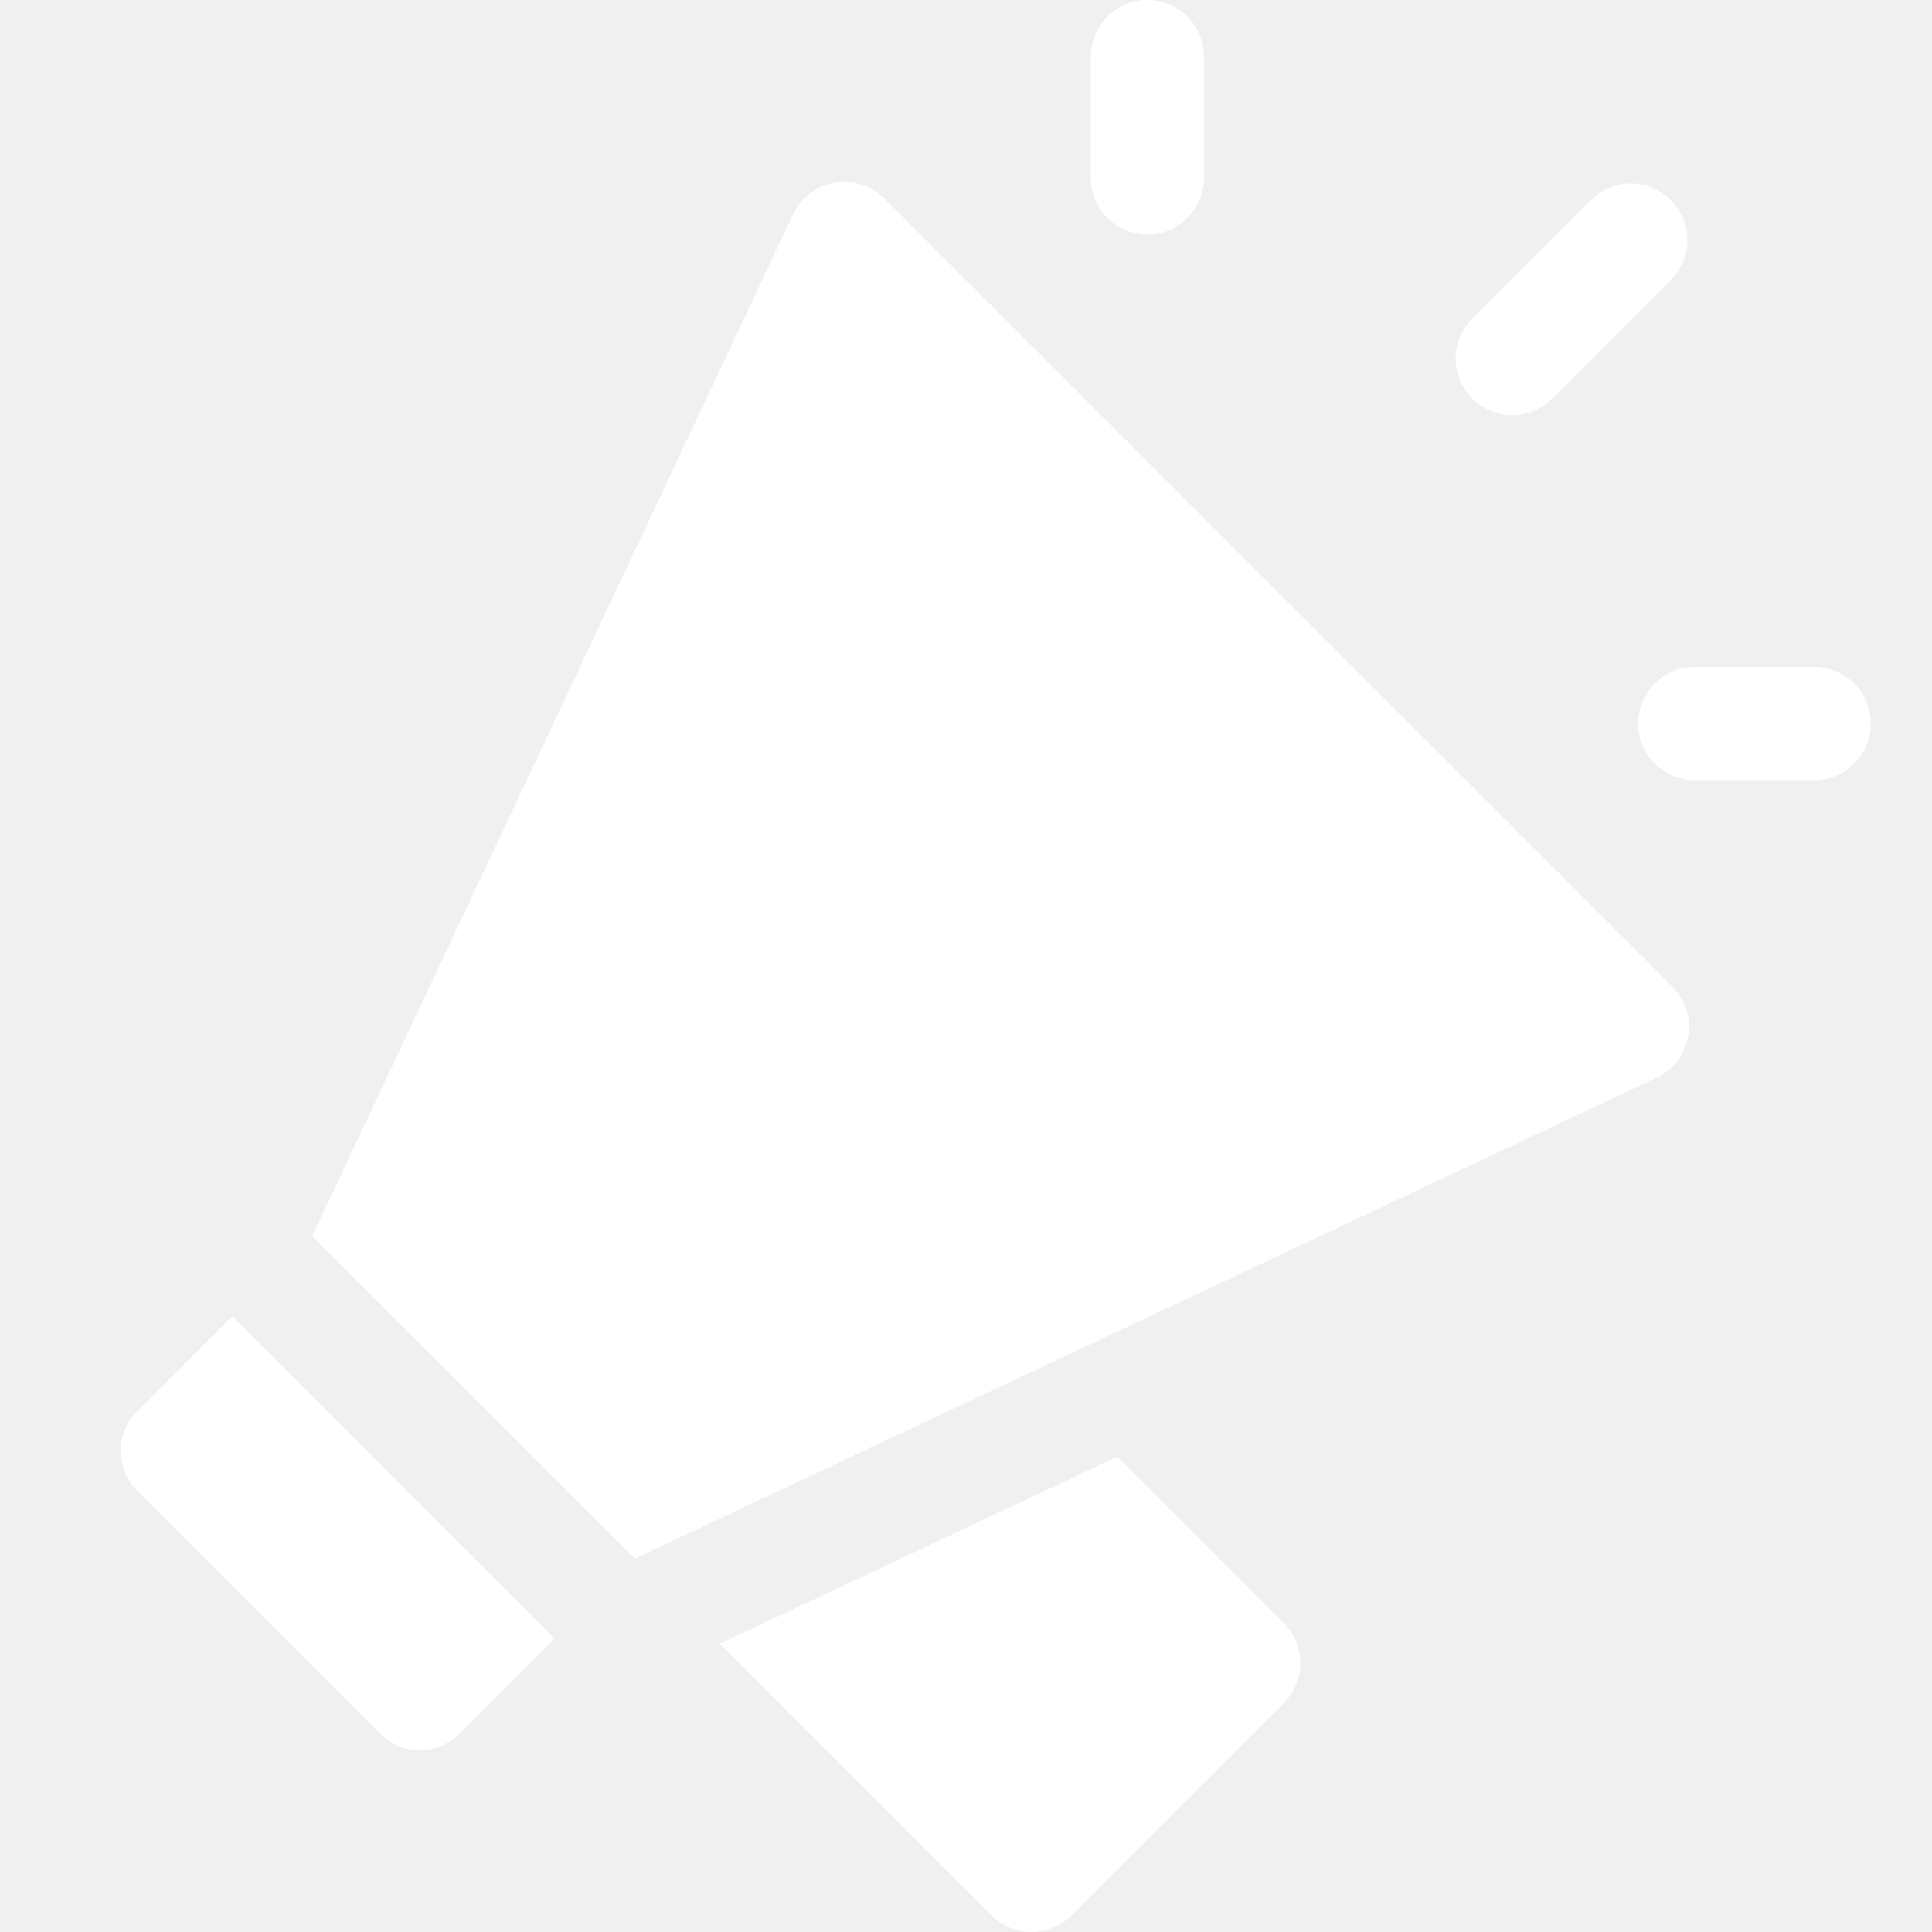
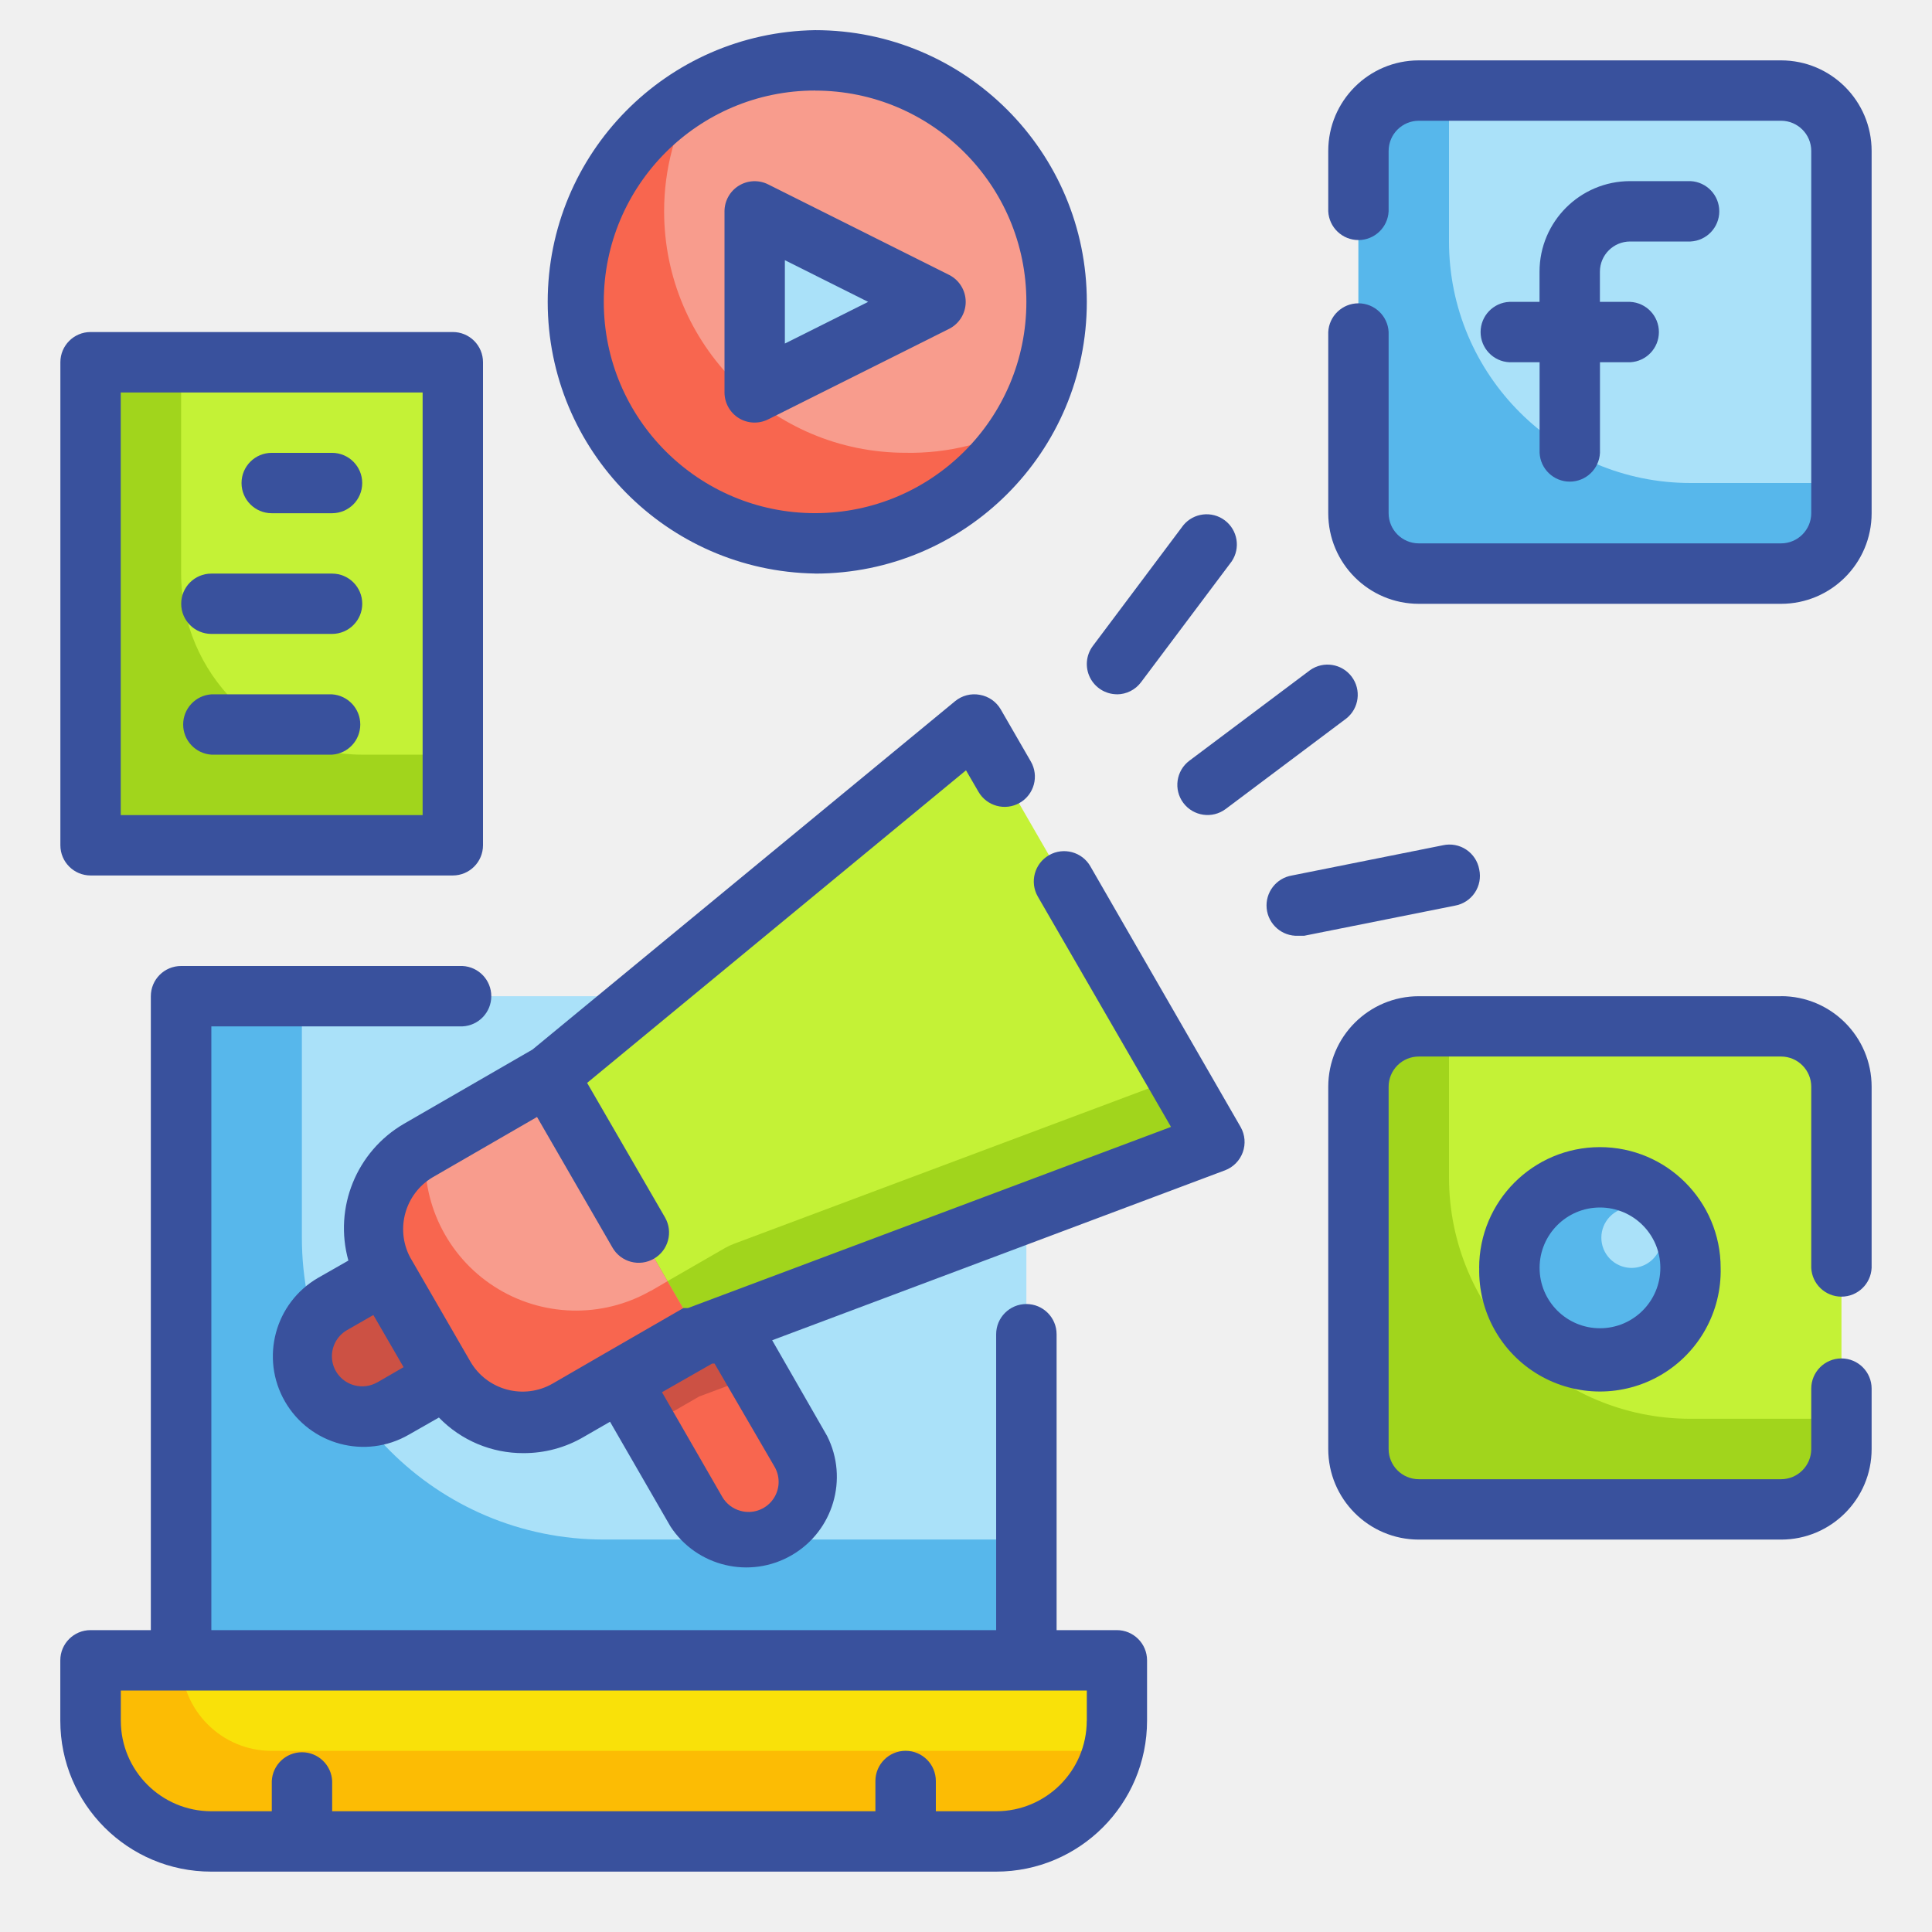
- <svg xmlns="http://www.w3.org/2000/svg" width="32" height="32" viewBox="0 0 32 32" fill="none">
-   <g clip-path="url(#9s49g91d6a)">
-     <path d="M25.692 6.621 27.7 4.613a.938.938 0 0 0-1.325-1.326l-2.009 2.008a.938.938 0 0 0 1.326 1.326zm4.358 4.425H28.04a.938.938 0 0 0 0 1.875h2.009a.937.937 0 1 0 0-1.875zM19.004 3.883c.518 0 .938-.42.938-.937V.937a.937.937 0 1 0-1.875 0v2.009c0 .518.42.937.937.937zM2.274 23.37a.938.938 0 0 0 0 1.326l4.017 4.017a.937.937 0 0 0 1.326 0l1.57-1.571L3.846 21.8l-1.57 1.57zm16.232.757-6.583 3.098 4.5 4.5a.938.938 0 0 0 1.326 0l3.514-3.514a.937.937 0 0 0 0-1.326l-2.757-2.758zm-3.86-20.84a.938.938 0 0 0-1.511.264L5.17 20.474l5.343 5.342 16.922-7.964a.936.936 0 0 0 .264-1.51L14.646 3.286z" fill="#fff" />
+ <svg xmlns="http://www.w3.org/2000/svg" width="28" height="28" viewBox="0 0 28 28" fill="none">
+   <g clip-path="url(#cwlxz68qna)">
+     <path d="M2.625 14.438h12.25v9.624H2.625v-9.625z" fill="#AAE1F9" />
+     <path d="M1.313 24.063h14.874v.875a1.75 1.75 0 0 1-1.75 1.75H3.063a1.75 1.75 0 0 1-1.75-1.75v-.875z" fill="#F9E109" />
+     <path d="M4.375 17.938v-3.5h-1.75v9.624h12.25v-1.75H8.75a4.375 4.375 0 0 1-4.375-4.375z" fill="#57B7EB" />
+     <path d="M3.938 25.375a1.313 1.313 0 0 1-1.313-1.313H1.312v.875a1.75 1.75 0 0 0 1.75 1.75h11.376a1.75 1.75 0 0 0 1.688-1.312H3.937z" fill="#FCBC04" />
+     <path d="M25.813 14.875h-5.25a.875.875 0 0 0-.875.875V21c0 .483.391.875.875.875h5.25a.875.875 0 0 0 .875-.875v-5.25a.875.875 0 0 0-.875-.875z" fill="#C4F236" />
+     <path d="M23.188 19.688a1.312 1.312 0 1 0 0-2.625 1.312 1.312 0 0 0 0 2.625z" fill="#57B7EB" />
+     <path d="M21 17.063v-2.188h-.438a.875.875 0 0 0-.875.875V21a.875.875 0 0 0 .875.875h5.25a.875.875 0 0 0 .875-.875v-.438H24.5a3.5 3.5 0 0 1-3.5-3.5z" fill="#A1D51C" />
+     <path d="M23.625 18.375a.438.438 0 1 0 0-.875.438.438 0 0 0 0 .875z" fill="#AAE1F9" />
+     <path d="M1.313 5.25h5.25v7h-5.25v-7z" fill="#C4F236" />
+     <path d="M11.813 7.875a3.5 3.5 0 1 0 0-7 3.5 3.5 0 0 0 0 7z" fill="#F89C8D" />
+     <path d="M10.938 5.688V3.063l2.624 1.312-2.624 1.313z" fill="#AAE1F9" />
+     <path d="M13.125 6.562a3.5 3.5 0 0 1-3.5-3.5 3.456 3.456 0 0 1 .46-1.728 3.5 3.5 0 1 0 4.79 4.791 3.456 3.456 0 0 1-1.75.437z" fill="#F8664F" />
+     <path d="M25.813 1.313h-5.25a.875.875 0 0 0-.875.875v5.25c0 .483.391.875.875.875h5.25a.875.875 0 0 0 .875-.876v-5.25a.875.875 0 0 0-.875-.874z" fill="#AAE1F9" />
+     <path d="M21 3.5V1.312h-.438a.875.875 0 0 0-.875.875v5.25a.875.875 0 0 0 .875.875h5.25a.875.875 0 0 0 .875-.874V7H24.5A3.5 3.5 0 0 1 21 3.5z" fill="#57B7EB" />
+     <path d="M2.625 8.313V5.25H1.312v7h5.25v-1.313H5.25a2.625 2.625 0 0 1-2.625-2.624z" fill="#A1D51C" />
+     <path d="m8.34 18.885 1.515-.875 1.75 3.03a.875.875 0 1 1-1.515.876l-1.75-3.031z" fill="#F8664F" />
+     <path d="m10.964 19.928-1.107-1.92-1.518.874 1.037 1.794.757-.437.83-.31z" fill="#CC5144" />
+     <path d="m17.61 16.564-7.477 2.8-2.188-3.789 6.164-5.075 3.5 6.064z" fill="#C4F236" />
+     <path d="m6.052 16.67 1.895-1.095 2.187 3.79-1.894 1.093a1.313 1.313 0 0 1-1.793-.48l-.875-1.516a1.313 1.313 0 0 1 .48-1.793z" fill="#F89C8D" />
+     <path d="m4.811 18.899.758-.438.875 1.516-.758.437a.875.875 0 1 1-.875-1.515z" fill="#CC5144" />
+     <path d="M10.64 18.025a.905.905 0 0 0-.131.061l-.836.482.46.796 7.476-2.8-.547-.945-6.422 2.406z" fill="#A1D51C" />
+     <path d="M9.432 18.707A2.188 2.188 0 0 1 6.17 16.6l-.118.07a1.312 1.312 0 0 0-.482 1.793l.875 1.514a1.313 1.313 0 0 0 1.794.482l1.895-1.094-.46-.797-.24.14z" fill="#F8664F" />
+     <path d="M16.188 23.625h-.875v-4.288a.438.438 0 0 0-.876 0v4.288H3.063v-8.75h3.64a.438.438 0 0 0 0-.875H2.624a.438.438 0 0 0-.438.438v9.187h-.874a.438.438 0 0 0-.438.438v.875a2.187 2.187 0 0 0 2.188 2.187h11.374a2.188 2.188 0 0 0 2.188-2.188v-.875a.438.438 0 0 0-.438-.437zm-.438 1.313a1.313 1.313 0 0 1-1.313 1.312h-.874v-.438a.438.438 0 0 0-.876 0v.438H4.814v-.438a.438.438 0 0 0-.875 0v.438h-.876a1.313 1.313 0 0 1-1.312-1.313V24.5h14v.438zM23.625 3.5h.875a.438.438 0 0 0 0-.875h-.875a1.313 1.313 0 0 0-1.313 1.313v.437h-.437a.438.438 0 0 0 0 .875h.438v1.313a.438.438 0 0 0 .875 0V5.25h.437a.438.438 0 0 0 0-.875h-.438v-.438a.438.438 0 0 1 .438-.437z" fill="#39519D" />
+     <path d="M25.813.875h-5.25a1.313 1.313 0 0 0-1.313 1.313v.874a.438.438 0 0 0 .875 0v-.874a.438.438 0 0 1 .438-.438h5.25a.438.438 0 0 1 .437.438v5.25a.438.438 0 0 1-.438.437h-5.25a.438.438 0 0 1-.437-.438V4.813a.438.438 0 0 0-.875 0v2.625a1.313 1.313 0 0 0 1.313 1.313h5.25a1.313 1.313 0 0 0 1.312-1.313v-5.25A1.313 1.313 0 0 0 25.812.875zm-4.375 17.5a1.75 1.75 0 1 0 3.499 0 1.75 1.75 0 0 0-3.5 0zm2.625 0a.874.874 0 1 1-1.75 0 .874.874 0 0 1 1.75 0z" fill="#39519D" />
+     <path d="M25.813 14.438h-5.25a1.313 1.313 0 0 0-1.313 1.312V21a1.313 1.313 0 0 0 1.313 1.313h5.25A1.313 1.313 0 0 0 27.125 21v-.875a.437.437 0 0 0-.875 0V21a.438.438 0 0 1-.438.438h-5.25a.438.438 0 0 1-.437-.438v-5.25a.437.437 0 0 1 .438-.438h5.25a.438.438 0 0 1 .437.438v2.625a.438.438 0 0 0 .875 0V15.75a1.313 1.313 0 0 0-1.313-1.313zM10.706 6.059a.438.438 0 0 0 .428.018l2.625-1.313a.438.438 0 0 0 0-.778l-2.625-1.313a.437.437 0 0 0-.634.39v2.625a.439.439 0 0 0 .206.371zm.669-2.288 1.207.604-1.207.604V3.77z" fill="#39519D" />
+     <path d="M11.813 8.313a3.938 3.938 0 1 0 0-7.876 3.938 3.938 0 0 0 0 7.875zm0-7a3.062 3.062 0 1 1 0 6.124 3.062 3.062 0 0 1 0-6.125zm4.374 8.75a.438.438 0 0 0 .35-.176l1.313-1.75a.438.438 0 0 0-.7-.525l-1.312 1.75a.438.438 0 0 0 .35.7zm.963 1.574a.439.439 0 0 0 .613.088l1.75-1.313a.438.438 0 0 0-.526-.7l-1.75 1.313a.438.438 0 0 0-.087.612zm4.288.963a.438.438 0 0 0-.525-.35l-2.188.438a.44.44 0 0 0 .087.874h.088l2.188-.437a.438.438 0 0 0 .35-.525zm-20.125.088h5.25A.438.438 0 0 0 7 12.25v-7a.437.437 0 0 0-.438-.438h-5.25a.438.438 0 0 0-.437.438v7a.438.438 0 0 0 .438.438zm.437-7h4.375v6.125H1.75V5.686z" fill="#39519D" />
+     <path d="M4.813 6.563h-.875a.437.437 0 1 0 0 .875h.874a.437.437 0 1 0 0-.875zm0 1.75h-1.75a.437.437 0 1 0 0 .874h1.75a.437.437 0 1 0 0-.874zm0 1.75h-1.75a.438.438 0 0 0 0 .874h1.75a.438.438 0 0 0 0-.874zm10.99 2.493a.439.439 0 1 0-.762.438l1.93 3.338-7 2.625h-.066l-1.137.656-.757.438a.875.875 0 0 1-1.195-.32l-.875-1.514a.875.875 0 0 1 .328-1.154l1.514-.875 1.094 1.894a.438.438 0 0 0 .6.16.438.438 0 0 0 .161-.598l-1.129-1.95L14 11.164l.18.31a.438.438 0 1 0 .76-.437l-.437-.757a.436.436 0 0 0-.302-.21.436.436 0 0 0-.359.092l-6.125 5.049-1.863 1.076a1.75 1.75 0 0 0-.805 1.982l-.438.25a1.312 1.312 0 1 0 1.313 2.274l.437-.249a1.697 1.697 0 0 0 1.225.516c.308.001.61-.08.875-.236l.38-.219.876 1.518a1.313 1.313 0 0 0 2.27-1.312l-.796-1.387 6.563-2.463a.439.439 0 0 0 .227-.626l-2.179-3.78zM5.469 20.033a.437.437 0 0 1-.333.044.437.437 0 0 1-.322-.363.438.438 0 0 1 .217-.438l.38-.218.438.756-.38.22zm5.757 1.225a.436.436 0 0 1-.492.639.437.437 0 0 1-.265-.201l-.875-1.519.727-.415h.035l.87 1.496z" fill="#39519D" />
  </g>
  <defs>
-     <clipPath id="9s49g91d6a">
-       <path fill="#fff" d="M0 0h32v32H0z" />
+     <clipPath id="cwlxz68qna">
+       <path fill="#fff" d="M0 0h28v28H0z" />
    </clipPath>
  </defs>
</svg>
